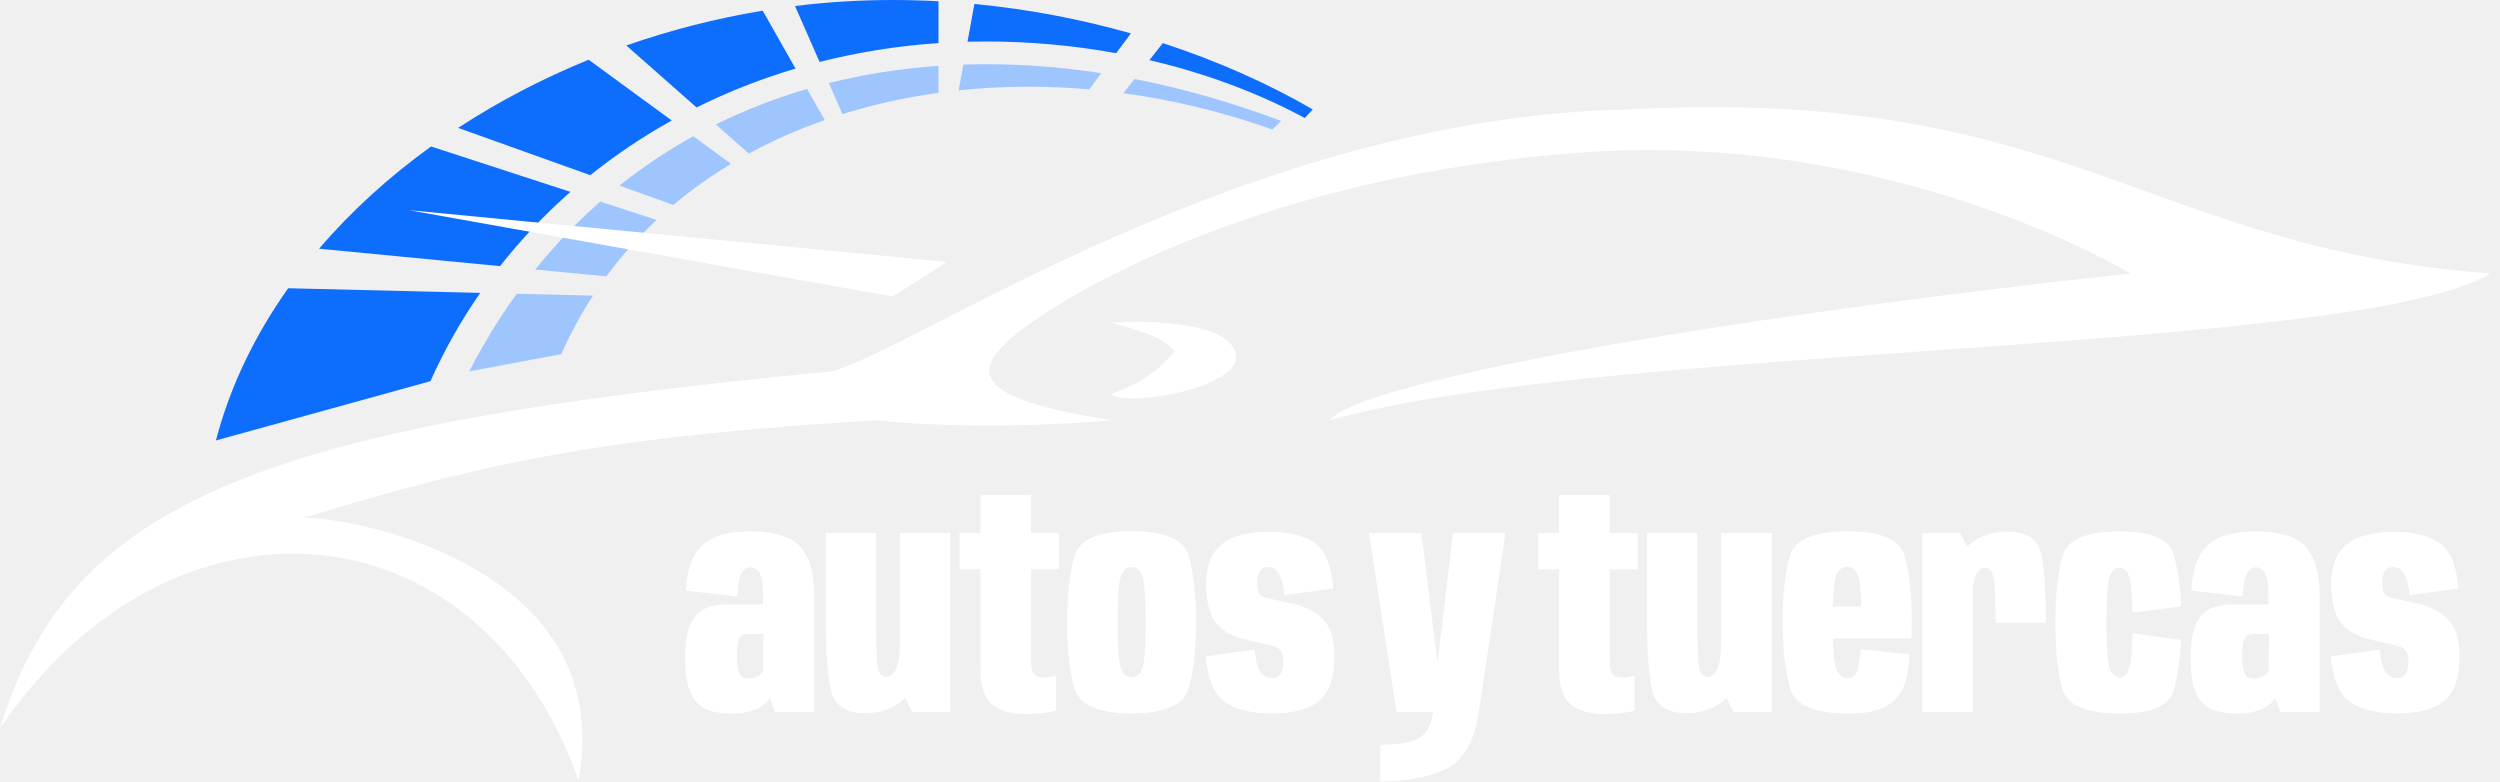
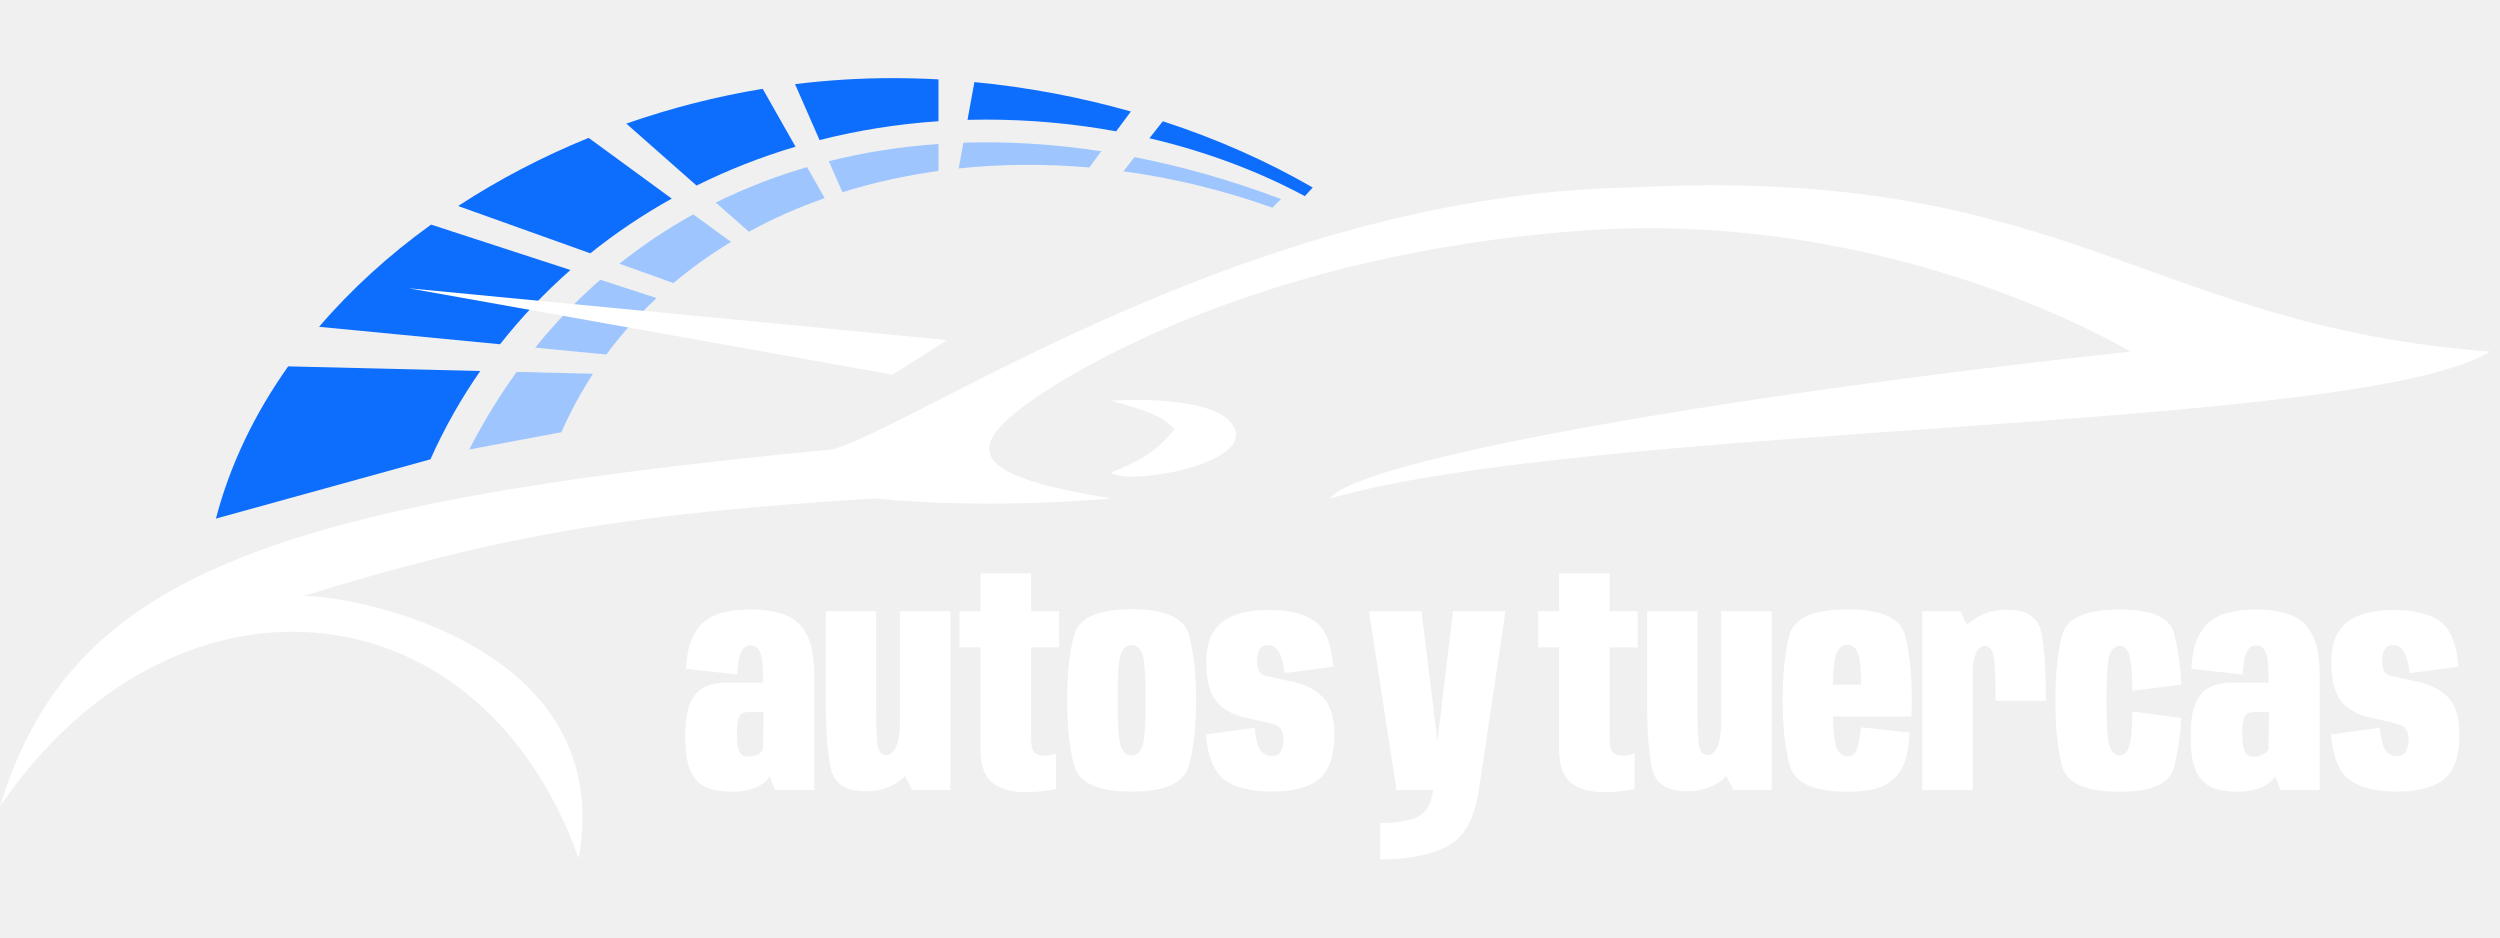
- <svg xmlns="http://www.w3.org/2000/svg" width="128" height="40" viewBox="0 0 128 40" fill="none">
+ <svg xmlns="http://www.w3.org/2000/svg" width="128" height="48" viewBox="0 0 128 40" fill="none">
  <path fill-rule="evenodd" clip-rule="evenodd" d="M43.134 5.843C44.713 5.349 46.359 4.985 48.05 4.751V3.371C46.121 3.505 44.245 3.8 42.437 4.254L43.134 5.843ZM35.496 6.975C34.171 7.709 32.908 8.552 31.715 9.503L34.48 10.493C35.401 9.717 36.386 9.015 37.427 8.388L35.496 6.975ZM36.649 6.371L38.341 7.864C39.571 7.192 40.871 6.619 42.224 6.145L41.323 4.556C39.702 5.029 38.141 5.634 36.649 6.371ZM33.616 11.261L30.735 10.322C29.544 11.366 28.43 12.525 27.402 13.8L31.045 14.151C31.817 13.103 32.677 12.14 33.616 11.261ZM30.362 15.136L26.455 15.041C25.567 16.27 24.755 17.595 24.024 19.014L28.74 18.13C29.208 17.071 29.751 16.073 30.362 15.136ZM56.385 3.746C53.98 3.377 51.618 3.231 49.325 3.306L49.085 4.625C51.263 4.395 53.507 4.378 55.769 4.575L56.385 3.746ZM57.517 4.77L58.089 4.044C60.559 4.527 63.069 5.242 65.59 6.191L65.148 6.633C62.64 5.737 60.074 5.117 57.517 4.77Z" fill="#9EC5FE" />
  <path fill-rule="evenodd" clip-rule="evenodd" d="M41.962 3.172C43.908 2.677 45.942 2.349 48.05 2.206V0.064C47.267 0.022 46.48 0 45.691 0C44.016 0 42.35 0.105 40.706 0.308L41.962 3.172ZM39.05 0.547L40.731 3.511C38.957 4.038 37.264 4.706 35.663 5.501L32.068 2.329C34.312 1.544 36.653 0.942 39.05 0.547ZM30.139 3.058C27.768 4.023 25.523 5.197 23.456 6.548L30.223 8.97C31.518 7.931 32.912 6.994 34.393 6.169L30.139 3.058ZM25.602 13.626C26.679 12.258 27.885 10.986 29.206 9.824L22.071 7.499C19.914 9.055 17.98 10.812 16.336 12.734L25.602 13.626ZM14.755 14.758L24.589 14.996C23.602 16.418 22.747 17.93 22.038 19.517L11.055 22.552C11.777 19.785 13.047 17.166 14.755 14.758ZM49.889 0.202L49.537 2.136C49.852 2.128 50.168 2.124 50.486 2.124C52.746 2.124 54.982 2.329 57.146 2.724L57.901 1.709C55.338 0.982 52.645 0.466 49.889 0.202ZM59.536 2.207L58.85 3.079C61.695 3.743 64.387 4.743 66.807 6.043L67.212 5.601C64.892 4.259 62.303 3.109 59.536 2.207Z" fill="#0D6EFD" />
  <path d="M127.5 14.003C120.72 18.13 81.659 17.627 68.098 21.52C69.425 19.604 87.571 16.322 109.075 14.003C109.075 14.003 96.988 6.633 80.922 7.812C64.856 8.991 54.824 14.861 52.032 17.098C49.24 19.335 50.584 20.497 56.896 21.52C56.896 21.52 50.818 22.117 44.809 21.52C32.104 22.302 25.669 23.39 15.477 26.532C16.741 26.312 31.691 28.448 29.627 39.945C24.468 25.5 8.697 24.468 0 37.292C3.565 25.641 13.346 21.796 42.598 19.014C46.918 17.845 63.983 5.979 83.428 5.601C105.832 4.422 109.812 12.676 127.5 14.003Z" fill="white" />
  <path d="M63.234 17.983C62.544 16.119 56.896 16.509 56.896 16.509C58.51 16.989 59.492 17.238 60.139 17.983C58.991 19.342 58.23 19.613 56.896 20.194C57.581 20.872 63.924 19.846 63.234 17.983Z" fill="white" />
  <path d="M122.711 36.528C121.669 36.528 120.869 36.331 120.312 35.938C119.76 35.539 119.439 34.76 119.347 33.6L121.845 33.263C121.886 33.779 121.976 34.149 122.114 34.374C122.257 34.599 122.458 34.711 122.719 34.711C122.929 34.711 123.079 34.637 123.171 34.489C123.268 34.341 123.317 34.131 123.317 33.861C123.317 33.457 123.176 33.209 122.895 33.117C122.614 33.025 122.167 32.915 121.554 32.787C120.803 32.639 120.248 32.353 119.891 31.929C119.538 31.5 119.362 30.828 119.362 29.913C119.362 28.968 119.628 28.286 120.159 27.867C120.69 27.442 121.49 27.23 122.558 27.23C123.611 27.23 124.403 27.427 124.934 27.821C125.471 28.209 125.782 28.981 125.869 30.135L123.371 30.465C123.325 30 123.233 29.645 123.095 29.4C122.962 29.154 122.778 29.032 122.543 29.032C122.323 29.032 122.172 29.108 122.091 29.262C122.009 29.41 121.968 29.619 121.968 29.89C121.968 30.284 122.103 30.519 122.374 30.595C122.65 30.667 123.079 30.761 123.662 30.879C124.357 31.012 124.906 31.277 125.31 31.676C125.719 32.069 125.923 32.711 125.923 33.6C125.923 34.688 125.665 35.45 125.149 35.884C124.633 36.313 123.82 36.528 122.711 36.528Z" fill="white" />
  <path d="M114.62 36.535C114.329 36.535 114.056 36.515 113.8 36.474C113.55 36.438 113.323 36.364 113.118 36.252C112.919 36.139 112.745 35.978 112.597 35.769C112.454 35.559 112.344 35.286 112.267 34.949C112.196 34.612 112.16 34.198 112.16 33.707C112.16 33.258 112.191 32.872 112.252 32.55C112.318 32.228 112.413 31.965 112.536 31.76C112.658 31.551 112.809 31.387 112.988 31.27C113.167 31.152 113.369 31.07 113.593 31.024C113.823 30.973 114.076 30.948 114.352 30.948H116.146V30.572C116.146 30.148 116.12 29.829 116.069 29.614C116.018 29.395 115.944 29.246 115.847 29.17C115.75 29.088 115.635 29.047 115.502 29.047C115.384 29.047 115.28 29.085 115.188 29.162C115.096 29.239 115.016 29.384 114.95 29.599C114.889 29.808 114.848 30.12 114.827 30.534L112.198 30.243C112.229 29.635 112.326 29.134 112.49 28.74C112.653 28.347 112.875 28.038 113.156 27.813C113.437 27.588 113.775 27.432 114.168 27.345C114.567 27.253 115.011 27.207 115.502 27.207C116.217 27.207 116.815 27.302 117.295 27.491C117.781 27.675 118.146 28.012 118.391 28.503C118.642 28.988 118.767 29.688 118.767 30.603V36.451H116.759L116.483 35.731C116.447 35.828 116.373 35.925 116.261 36.022C116.153 36.114 116.018 36.201 115.854 36.282C115.691 36.359 115.504 36.42 115.295 36.467C115.085 36.512 114.861 36.535 114.62 36.535ZM115.364 34.742C115.446 34.742 115.527 34.734 115.609 34.719C115.696 34.699 115.778 34.67 115.854 34.635C115.931 34.599 115.995 34.558 116.046 34.512C116.097 34.461 116.13 34.405 116.146 34.343L116.176 32.458H115.387C115.305 32.458 115.228 32.471 115.157 32.496C115.085 32.517 115.022 32.565 114.965 32.642C114.914 32.713 114.873 32.826 114.843 32.979C114.817 33.127 114.804 33.332 114.804 33.592C114.804 33.843 114.82 34.044 114.85 34.198C114.881 34.351 114.922 34.466 114.973 34.543C115.024 34.619 115.083 34.673 115.149 34.704C115.221 34.729 115.292 34.742 115.364 34.742Z" fill="white" />
  <path d="M108.524 36.535C106.807 36.535 105.828 36.109 105.588 35.255C105.353 34.397 105.236 33.278 105.236 31.898C105.236 30.483 105.353 29.349 105.588 28.495C105.828 27.637 106.807 27.207 108.524 27.207C110.174 27.207 111.102 27.614 111.306 28.426C111.516 29.233 111.638 30.107 111.674 31.047L109.183 31.369C109.168 30.404 109.109 29.78 109.007 29.499C108.905 29.213 108.744 29.07 108.524 29.07C108.304 29.07 108.136 29.218 108.018 29.515C107.906 29.806 107.849 30.6 107.849 31.898C107.849 33.135 107.906 33.909 108.018 34.221C108.136 34.527 108.304 34.681 108.524 34.681C108.744 34.681 108.905 34.532 109.007 34.236C109.109 33.94 109.168 33.337 109.183 32.427L111.674 32.764C111.638 33.633 111.516 34.479 111.306 35.301C111.102 36.124 110.174 36.535 108.524 36.535Z" fill="white" />
  <path d="M102.175 31.883C102.175 30.575 102.134 29.78 102.052 29.499C101.97 29.213 101.832 29.07 101.638 29.07C101.423 29.07 101.262 29.208 101.155 29.484C101.053 29.76 101.002 30.051 101.002 30.358L100.005 30.074C100.005 29.073 100.274 28.347 100.81 27.897C101.347 27.442 101.996 27.215 102.757 27.215C103.779 27.215 104.367 27.611 104.52 28.403C104.673 29.195 104.75 30.355 104.75 31.883H102.175ZM98.419 36.451V27.292H100.366L101.002 28.602V36.451H98.419Z" fill="white" />
  <path d="M94.588 36.535C92.866 36.535 91.882 36.088 91.637 35.194C91.392 34.295 91.269 33.178 91.269 31.845C91.269 30.475 91.389 29.359 91.629 28.495C91.874 27.632 92.858 27.2 94.58 27.2C96.312 27.2 97.296 27.634 97.531 28.503C97.766 29.372 97.884 30.485 97.884 31.845C97.884 32.151 97.876 32.432 97.861 32.688H93.614V31.055H95.415L95.293 31.277C95.293 30.342 95.237 29.732 95.124 29.446C95.017 29.159 94.836 29.016 94.58 29.016C94.325 29.016 94.135 29.167 94.013 29.469C93.895 29.765 93.837 30.557 93.837 31.845C93.837 33.153 93.898 33.96 94.021 34.267C94.143 34.568 94.332 34.719 94.588 34.719V36.535ZM94.588 34.719C94.741 34.719 94.859 34.678 94.94 34.596C95.027 34.509 95.096 34.346 95.147 34.106C95.198 33.866 95.244 33.577 95.285 33.24L97.769 33.508C97.728 34.32 97.6 34.926 97.385 35.324C97.176 35.723 96.864 36.025 96.45 36.229C96.036 36.433 95.415 36.535 94.588 36.535V34.719Z" fill="white" />
  <path d="M88.754 36.451L88.126 35.225V27.292H90.709V36.451H88.754ZM86.907 27.292V32.212C86.907 33.291 86.94 33.968 87.007 34.244C87.078 34.52 87.216 34.658 87.421 34.658C87.635 34.658 87.806 34.512 87.934 34.221C88.062 33.929 88.126 33.492 88.126 32.91L89.398 33.163C89.398 34.088 89.125 34.877 88.578 35.531C88.031 36.185 87.293 36.513 86.363 36.513C85.315 36.513 84.715 36.086 84.562 35.232C84.408 34.379 84.332 33.393 84.332 32.274V27.292H86.907Z" fill="white" />
  <path d="M82.101 36.558C81.422 36.558 80.873 36.403 80.454 36.091C80.034 35.774 79.825 35.174 79.825 34.29V29.147H78.752V27.292H79.825V25.353H82.416V27.292H83.849V29.147H82.416V33.791C82.416 34.175 82.472 34.42 82.584 34.527C82.697 34.635 82.853 34.688 83.052 34.688C83.297 34.688 83.509 34.653 83.688 34.581V36.398C83.177 36.505 82.648 36.558 82.101 36.558Z" fill="white" />
  <path d="M71.502 36.451L70.092 27.292H72.782L73.702 34.803H73.495L74.392 27.292H77.082L75.718 36.451H71.502ZM70.667 40V38.137C71.53 38.132 72.172 38.025 72.591 37.816C73.015 37.611 73.278 37.154 73.38 36.444L75.718 36.451C75.493 37.948 74.944 38.914 74.07 39.348C73.196 39.783 72.062 40 70.667 40Z" fill="white" />
  <path d="M65.109 36.528C64.066 36.528 63.266 36.331 62.709 35.938C62.157 35.539 61.836 34.76 61.744 33.6L64.242 33.263C64.283 33.779 64.373 34.149 64.511 34.374C64.654 34.599 64.856 34.711 65.116 34.711C65.326 34.711 65.476 34.637 65.568 34.489C65.665 34.341 65.714 34.131 65.714 33.861C65.714 33.457 65.573 33.209 65.292 33.117C65.011 33.025 64.564 32.915 63.951 32.787C63.2 32.639 62.645 32.353 62.288 31.929C61.935 31.5 61.759 30.828 61.759 29.913C61.759 28.968 62.025 28.286 62.556 27.867C63.087 27.442 63.887 27.23 64.955 27.23C66.008 27.23 66.8 27.427 67.331 27.821C67.868 28.209 68.18 28.981 68.266 30.135L65.768 30.465C65.722 30 65.63 29.645 65.492 29.4C65.359 29.154 65.175 29.032 64.94 29.032C64.72 29.032 64.569 29.108 64.488 29.262C64.406 29.41 64.365 29.619 64.365 29.89C64.365 30.284 64.5 30.519 64.771 30.595C65.047 30.667 65.476 30.761 66.059 30.879C66.754 31.012 67.303 31.277 67.707 31.676C68.116 32.069 68.32 32.711 68.32 33.6C68.32 34.688 68.062 35.45 67.546 35.884C67.03 36.313 66.217 36.528 65.109 36.528Z" fill="white" />
  <path d="M57.935 36.528C56.234 36.528 55.258 36.096 55.007 35.232C54.762 34.369 54.639 33.24 54.639 31.845C54.639 30.46 54.762 29.338 55.007 28.48C55.258 27.621 56.234 27.192 57.935 27.192C59.637 27.192 60.613 27.621 60.863 28.48C61.114 29.338 61.239 30.46 61.239 31.845C61.239 33.24 61.114 34.369 60.863 35.232C60.613 36.096 59.637 36.528 57.935 36.528ZM57.935 34.681C58.181 34.681 58.362 34.538 58.479 34.251C58.597 33.96 58.656 33.16 58.656 31.852C58.656 30.549 58.597 29.755 58.479 29.469C58.362 29.177 58.181 29.032 57.935 29.032C57.695 29.032 57.516 29.177 57.399 29.469C57.281 29.755 57.222 30.549 57.222 31.852C57.222 33.16 57.281 33.96 57.399 34.251C57.516 34.538 57.695 34.681 57.935 34.681Z" fill="white" />
  <path d="M52.477 36.558C51.798 36.558 51.249 36.403 50.83 36.091C50.411 35.774 50.201 35.174 50.201 34.29V29.147H49.128V27.292H50.201V25.353H52.792V27.292H54.225V29.147H52.792V33.791C52.792 34.175 52.848 34.42 52.96 34.527C53.073 34.635 53.229 34.688 53.428 34.688C53.673 34.688 53.885 34.653 54.064 34.581V36.398C53.553 36.505 53.024 36.558 52.477 36.558Z" fill="white" />
  <path d="M46.705 36.451L46.077 35.225V27.292H48.66V36.451H46.705ZM44.858 27.292V32.212C44.858 33.291 44.891 33.968 44.958 34.244C45.029 34.52 45.167 34.658 45.372 34.658C45.586 34.658 45.757 34.512 45.885 34.221C46.013 33.929 46.077 33.492 46.077 32.91L47.349 33.163C47.349 34.088 47.076 34.877 46.529 35.531C45.982 36.185 45.244 36.513 44.314 36.513C43.266 36.513 42.666 36.086 42.513 35.232C42.359 34.379 42.283 33.393 42.283 32.274V27.292H44.858Z" fill="white" />
  <path d="M37.541 36.535C37.25 36.535 36.977 36.515 36.721 36.474C36.471 36.438 36.243 36.364 36.039 36.252C35.84 36.139 35.666 35.978 35.518 35.769C35.375 35.559 35.265 35.286 35.188 34.949C35.117 34.612 35.081 34.198 35.081 33.707C35.081 33.258 35.112 32.872 35.173 32.55C35.239 32.228 35.334 31.965 35.456 31.76C35.579 31.551 35.73 31.387 35.909 31.27C36.088 31.152 36.289 31.07 36.514 31.024C36.744 30.973 36.997 30.948 37.273 30.948H39.067V30.572C39.067 30.148 39.041 29.829 38.99 29.614C38.939 29.395 38.865 29.246 38.768 29.17C38.671 29.088 38.556 29.047 38.423 29.047C38.305 29.047 38.2 29.085 38.108 29.162C38.017 29.239 37.937 29.384 37.871 29.599C37.81 29.808 37.769 30.12 37.748 30.534L35.119 30.243C35.15 29.635 35.247 29.134 35.41 28.74C35.574 28.347 35.796 28.038 36.077 27.813C36.358 27.588 36.696 27.432 37.089 27.345C37.488 27.253 37.932 27.207 38.423 27.207C39.138 27.207 39.736 27.302 40.216 27.491C40.702 27.675 41.067 28.012 41.312 28.503C41.563 28.988 41.688 29.688 41.688 30.603V36.451H39.68L39.404 35.731C39.368 35.828 39.294 35.925 39.182 36.022C39.074 36.114 38.939 36.201 38.775 36.282C38.612 36.359 38.425 36.42 38.216 36.467C38.006 36.512 37.782 36.535 37.541 36.535ZM38.285 34.742C38.367 34.742 38.448 34.734 38.53 34.719C38.617 34.699 38.699 34.67 38.775 34.635C38.852 34.599 38.916 34.558 38.967 34.512C39.018 34.461 39.051 34.405 39.067 34.343L39.097 32.458H38.308C38.226 32.458 38.149 32.471 38.078 32.496C38.006 32.517 37.942 32.565 37.886 32.642C37.835 32.713 37.794 32.826 37.764 32.979C37.738 33.127 37.725 33.332 37.725 33.592C37.725 33.843 37.741 34.044 37.771 34.198C37.802 34.351 37.843 34.466 37.894 34.543C37.945 34.619 38.004 34.673 38.07 34.704C38.142 34.729 38.213 34.742 38.285 34.742Z" fill="white" />
  <path d="M48.494 13.413L45.694 15.182L20.93 10.76L48.494 13.413Z" fill="white" />
</svg>
